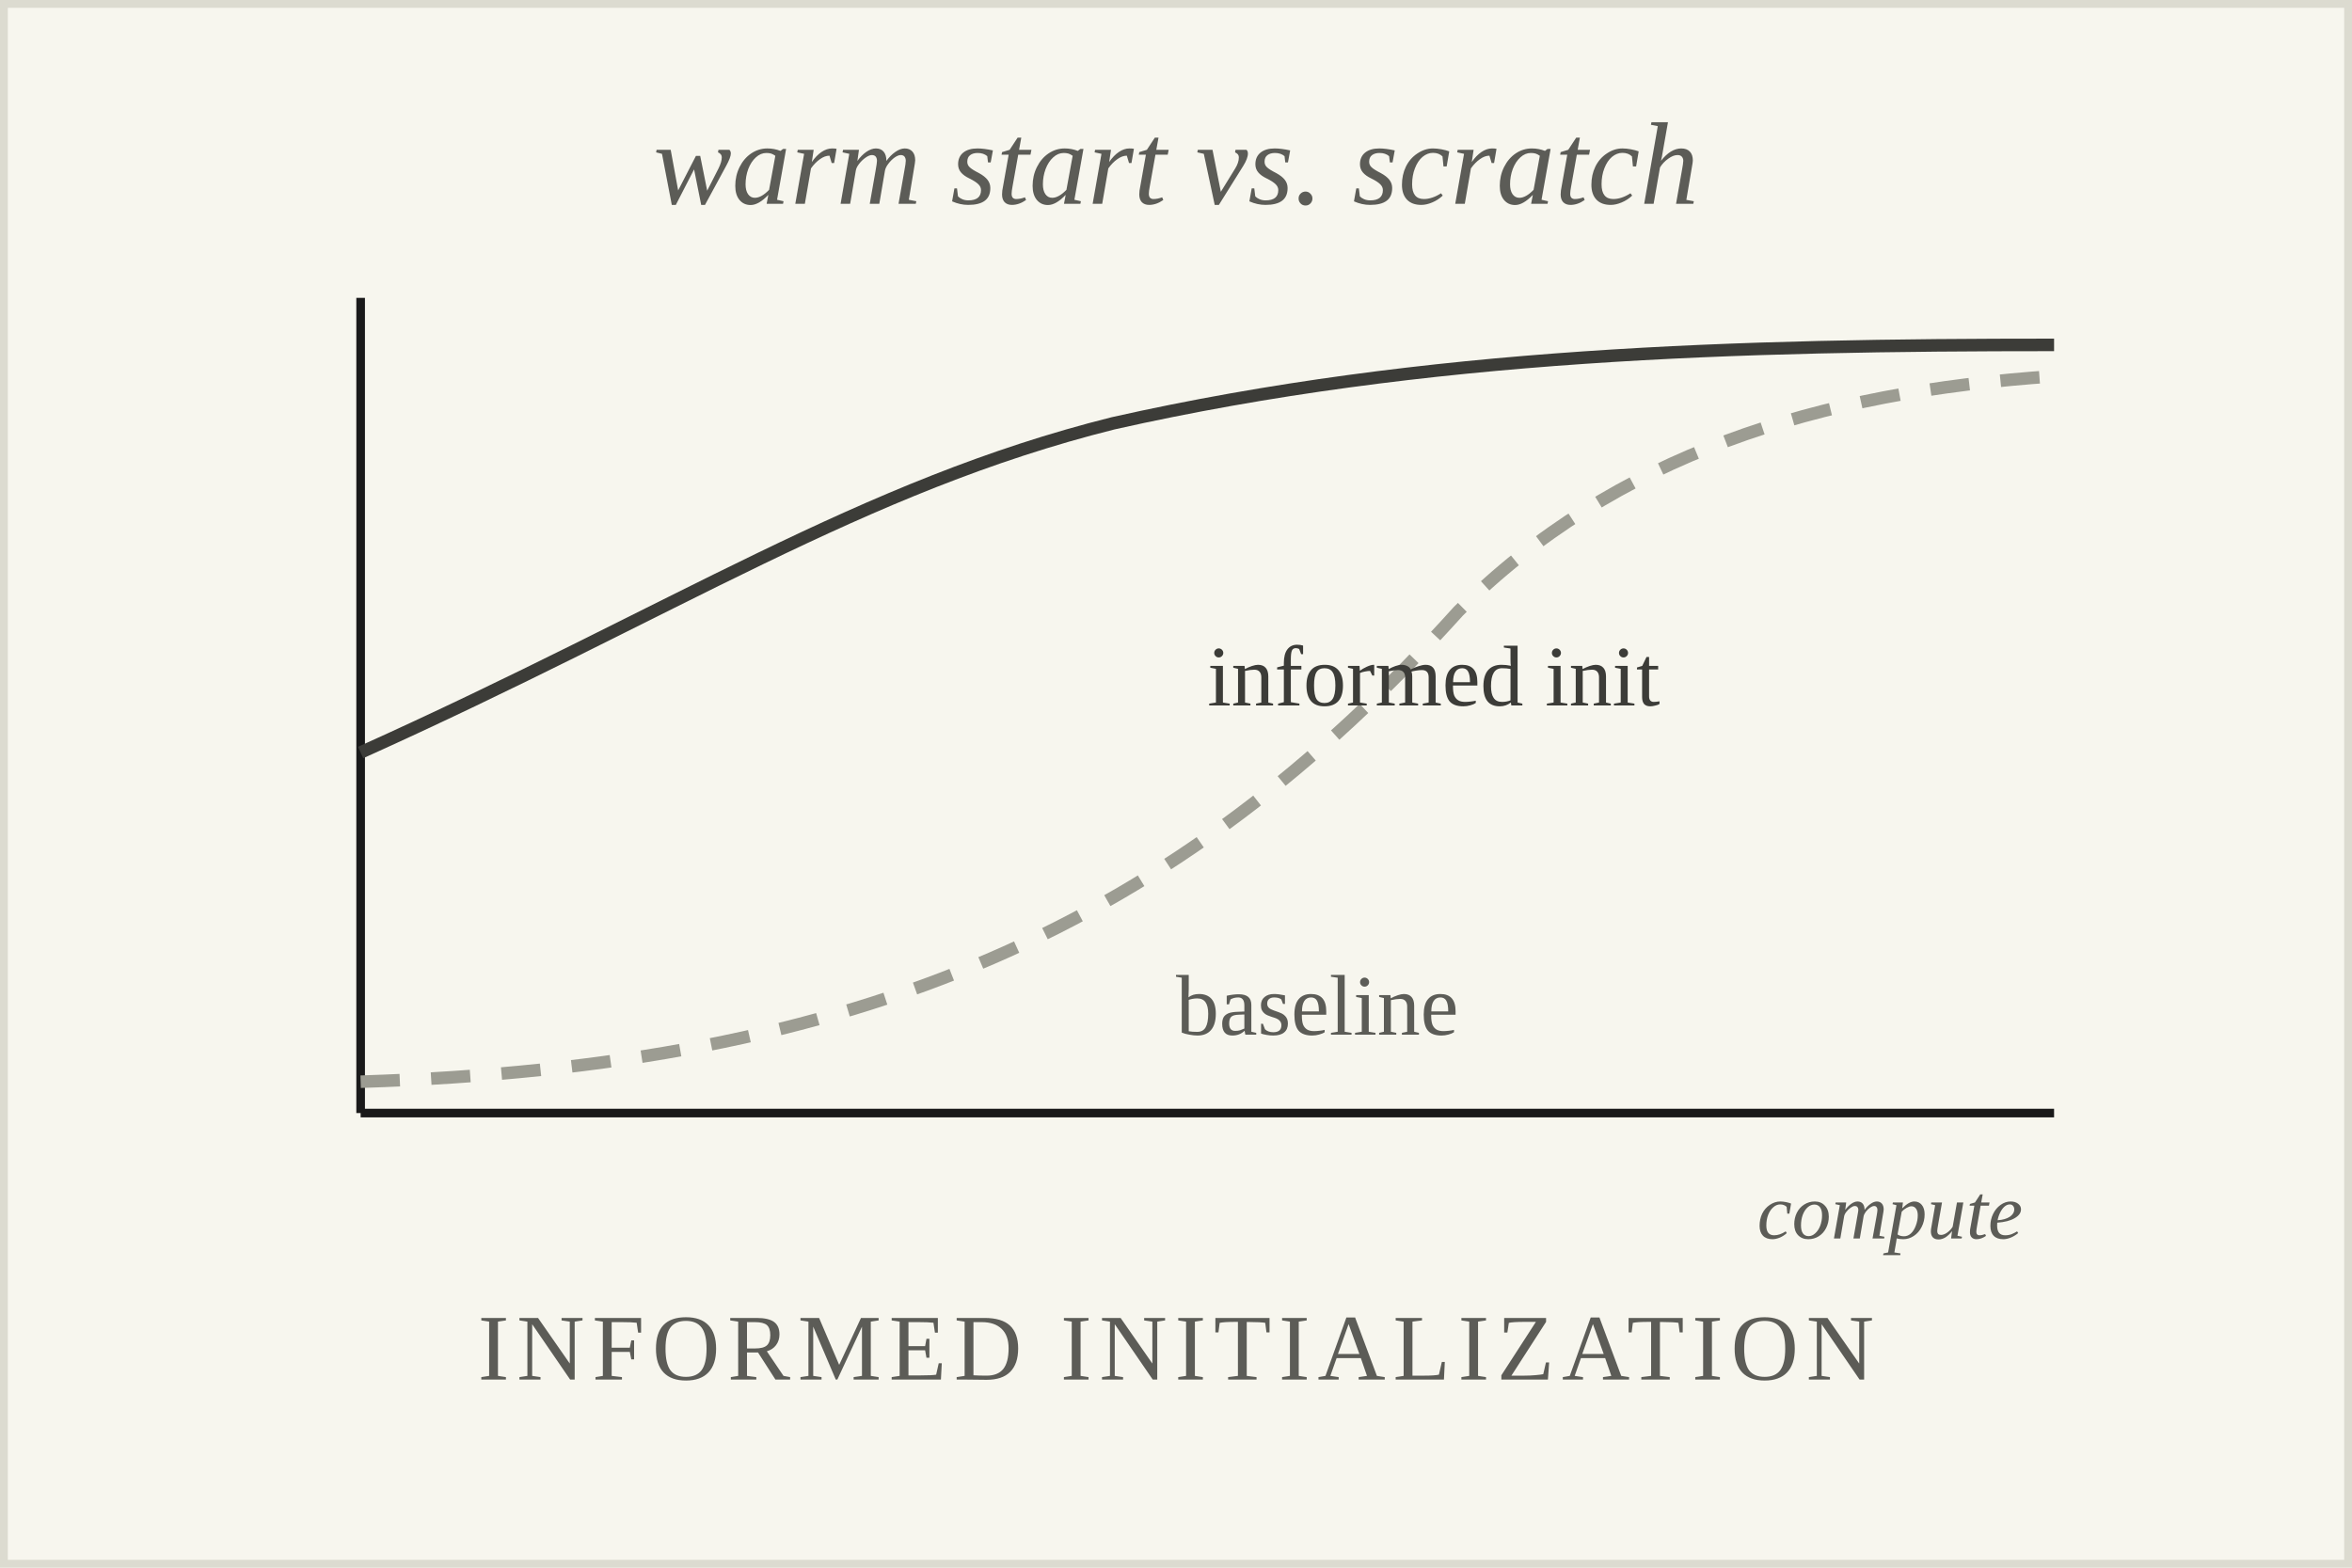
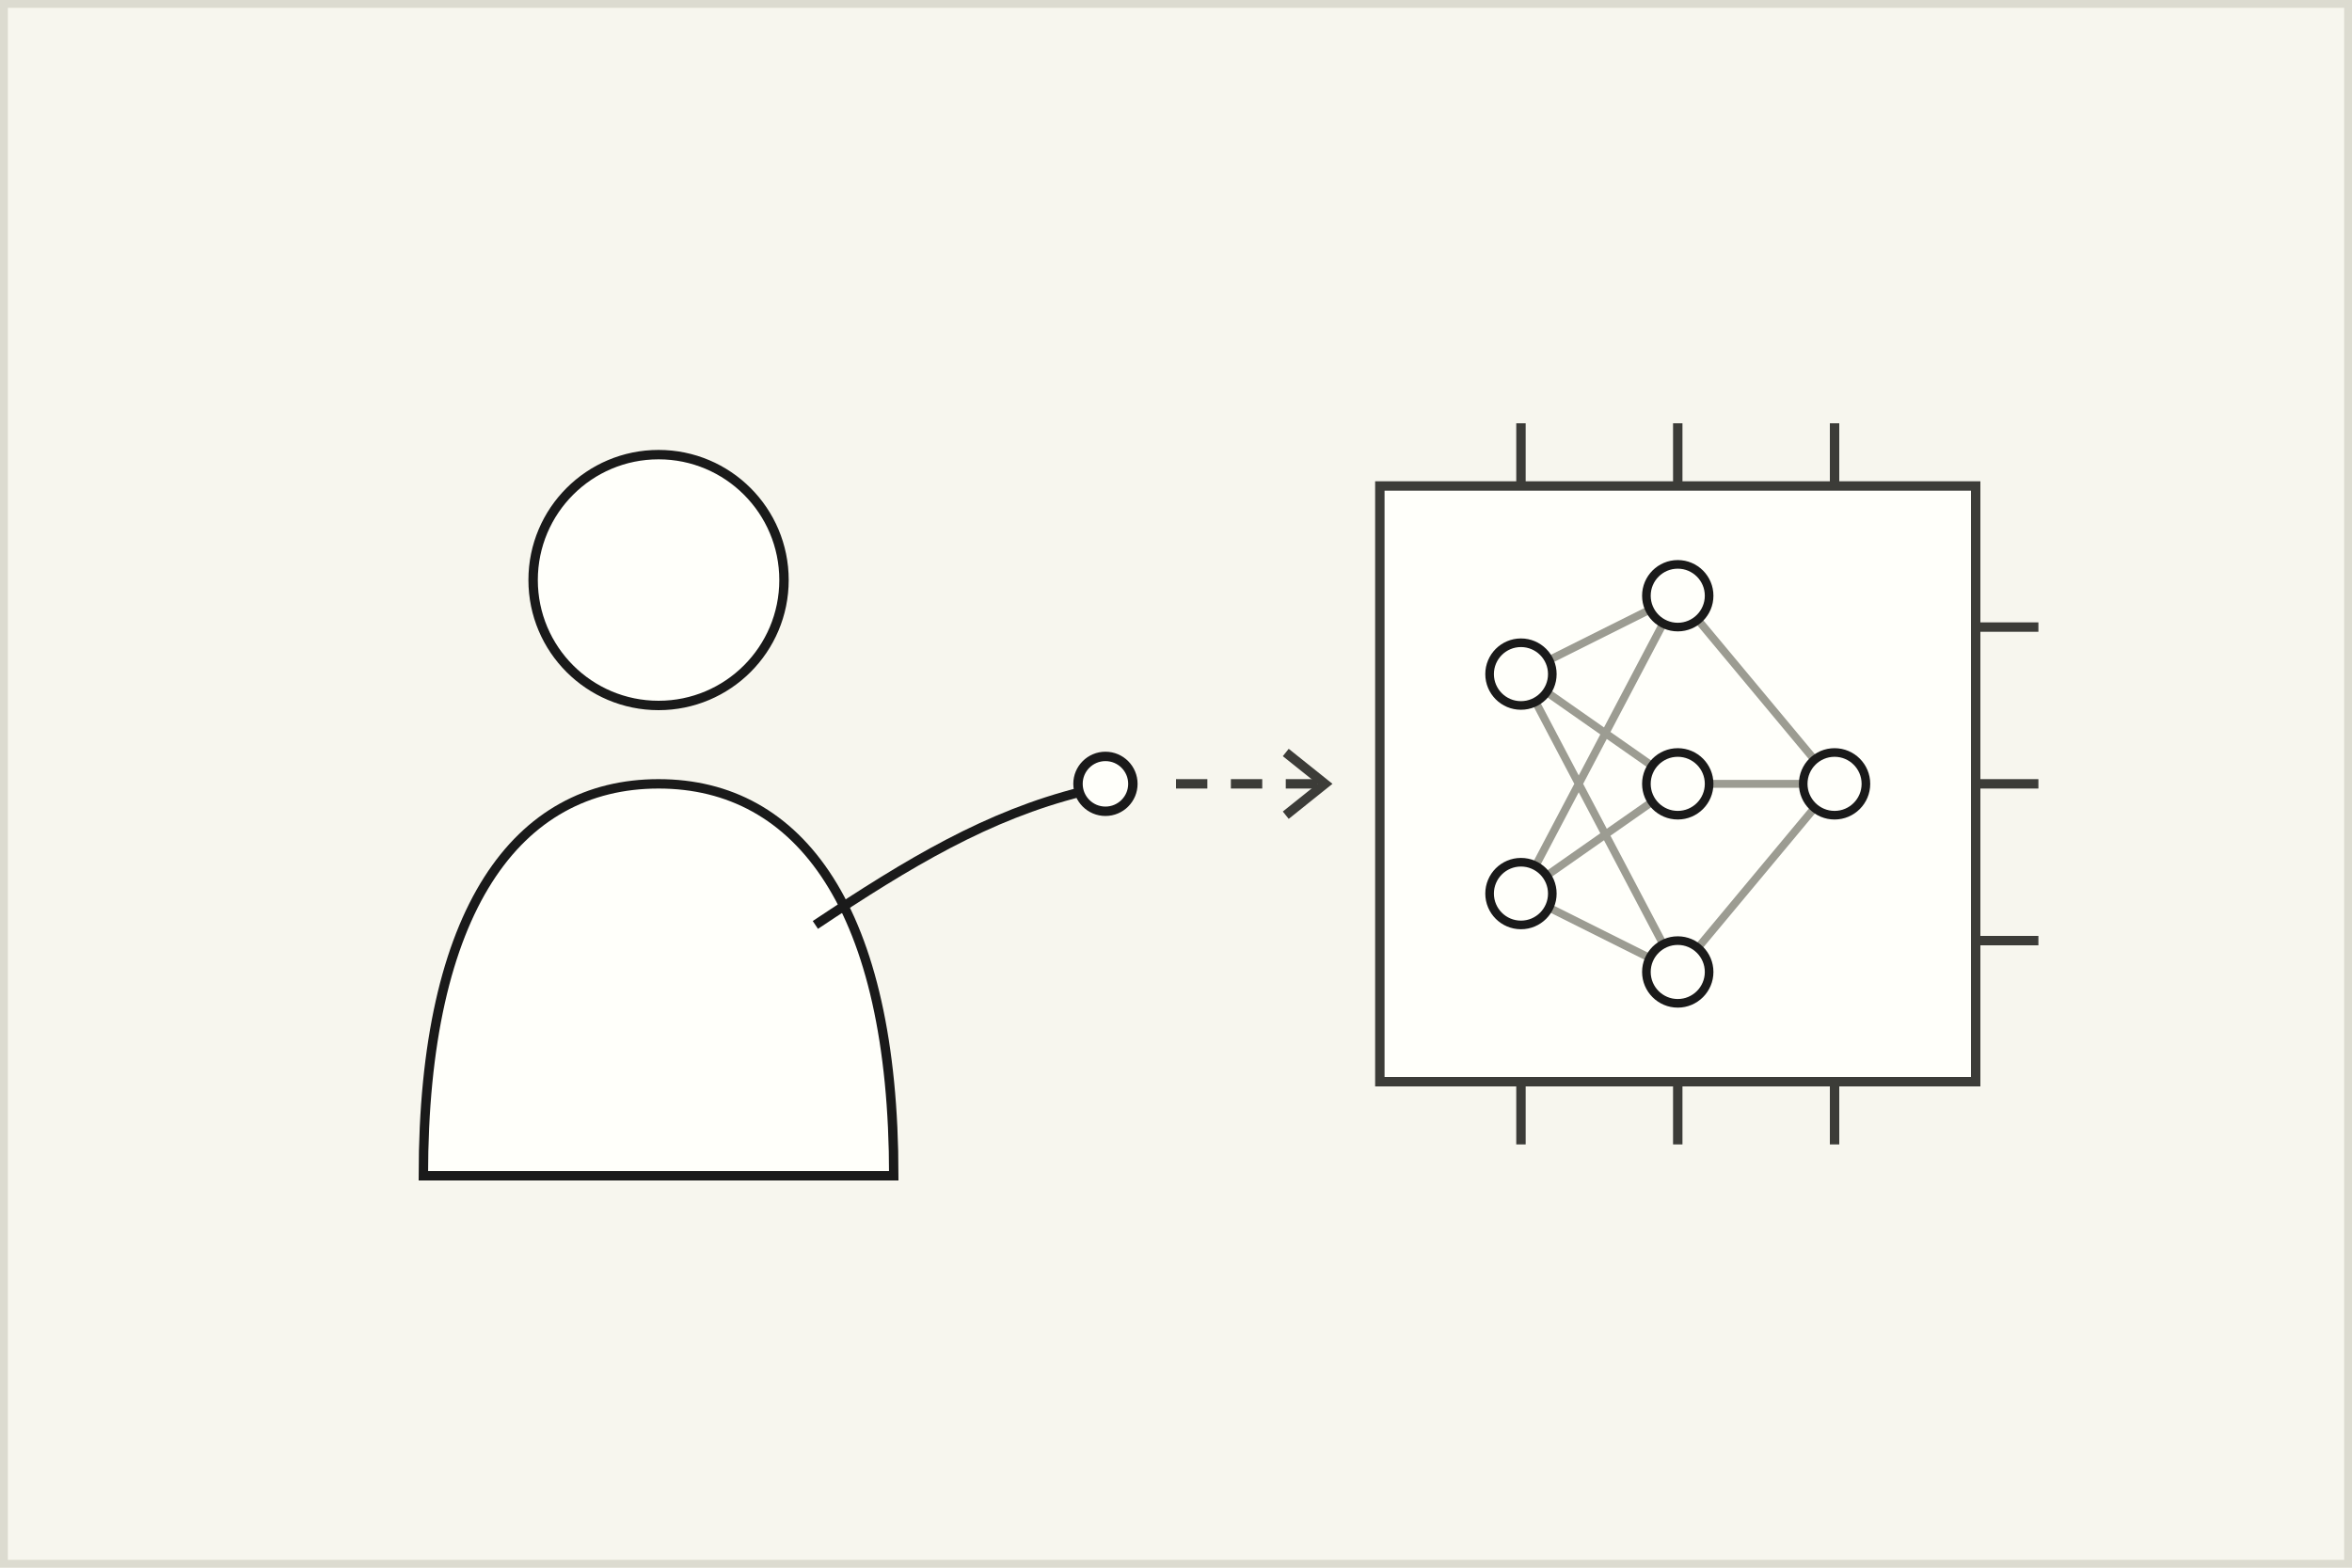
<svg xmlns="http://www.w3.org/2000/svg" viewBox="0 0 300 200" width="300" height="200">
  <rect width="300" height="200" fill="#f7f6ee" />
  <rect x="0.5" y="0.5" width="299" height="199" fill="none" stroke="#dcdbd0" />
-   <g stroke="#1a1a1a" stroke-width="1.1" fill="none">
-     <path d="M46 142 H262" />
-     <path d="M46 142 V38" />
+   <g fill="#fffffa" stroke="#1a1a1a" stroke-width="1.2">
+     <path d="M54 150 C54 116 66 100 84 100 C102 100 114 116 114 150 Z" />
+     <circle cx="84" cy="74" r="16" />
  </g>
-   <g fill="none" stroke-width="1.6">
-     <path d="M46 138 C110 136 150 118 186 78 C206 58 232 50 262 48" stroke="#9c9c92" stroke-dasharray="5 4" />
-     <path d="M46 96 C86 78 110 62 142 54 C182 45 222 44 262 44" stroke="#3c3c38" />
+   <g fill="none" stroke="#1a1a1a" stroke-width="1.2">
+     <path d="M104 118 C116 110 126 104 138 101" />
+     <circle cx="141" cy="100" r="3.5" fill="#fffffa" />
  </g>
-   <g font-family="Source Serif 4, Baskerville, Georgia, serif" fill="#5c5c57">
-     <text x="150" y="26" text-anchor="middle" font-size="15" font-style="italic">warm start vs. scratch</text>
-     <text x="154" y="90" font-size="11" fill="#3c3c38">informed init</text>
-     <text x="150" y="132" font-size="11">baseline</text>
-     <text x="258" y="158" text-anchor="end" font-size="10" font-style="italic">compute</text>
-     <text x="150" y="176" text-anchor="middle" font-size="12" letter-spacing="0.08em">INFORMED INITIALIZATION</text>
+   <g fill="none" stroke="#3c3c38" stroke-width="1.2">
+     <path d="M150 100 H168" stroke-dasharray="4 3" />
+     <path d="M164 96 l5 4 -5 4" />
+   </g>
+   <g stroke="#3c3c38" stroke-width="1.2">
+     <path d="M194 62 v-8 M214 62 v-8 M234 62 v-8 M194 138 v8 M214 138 v8 M234 138 v8 M252 80 h8 M252 100 h8 M252 120 h8" />
+   </g>
+   <rect x="176" y="62" width="76" height="76" fill="#fffffa" stroke="#3c3c38" stroke-width="1.2" />
+   <g stroke="#9c9c92" stroke-width="1" fill="none">
+     <path d="M194 86 L214 76 M194 86 L214 100 M194 86 L214 124 M194 114 L214 76 M194 114 L214 100 M194 114 L214 124 M214 76 L234 100 M214 100 L234 100 M214 124 L234 100" />
+   </g>
+   <g fill="#fffffa" stroke="#1a1a1a" stroke-width="1.1">
+     <circle cx="194" cy="86" r="4" />
+     <circle cx="194" cy="114" r="4" />
+     <circle cx="214" cy="76" r="4" />
+     <circle cx="214" cy="100" r="4" />
+     <circle cx="214" cy="124" r="4" />
+     <circle cx="234" cy="100" r="4" />
  </g>
</svg>
